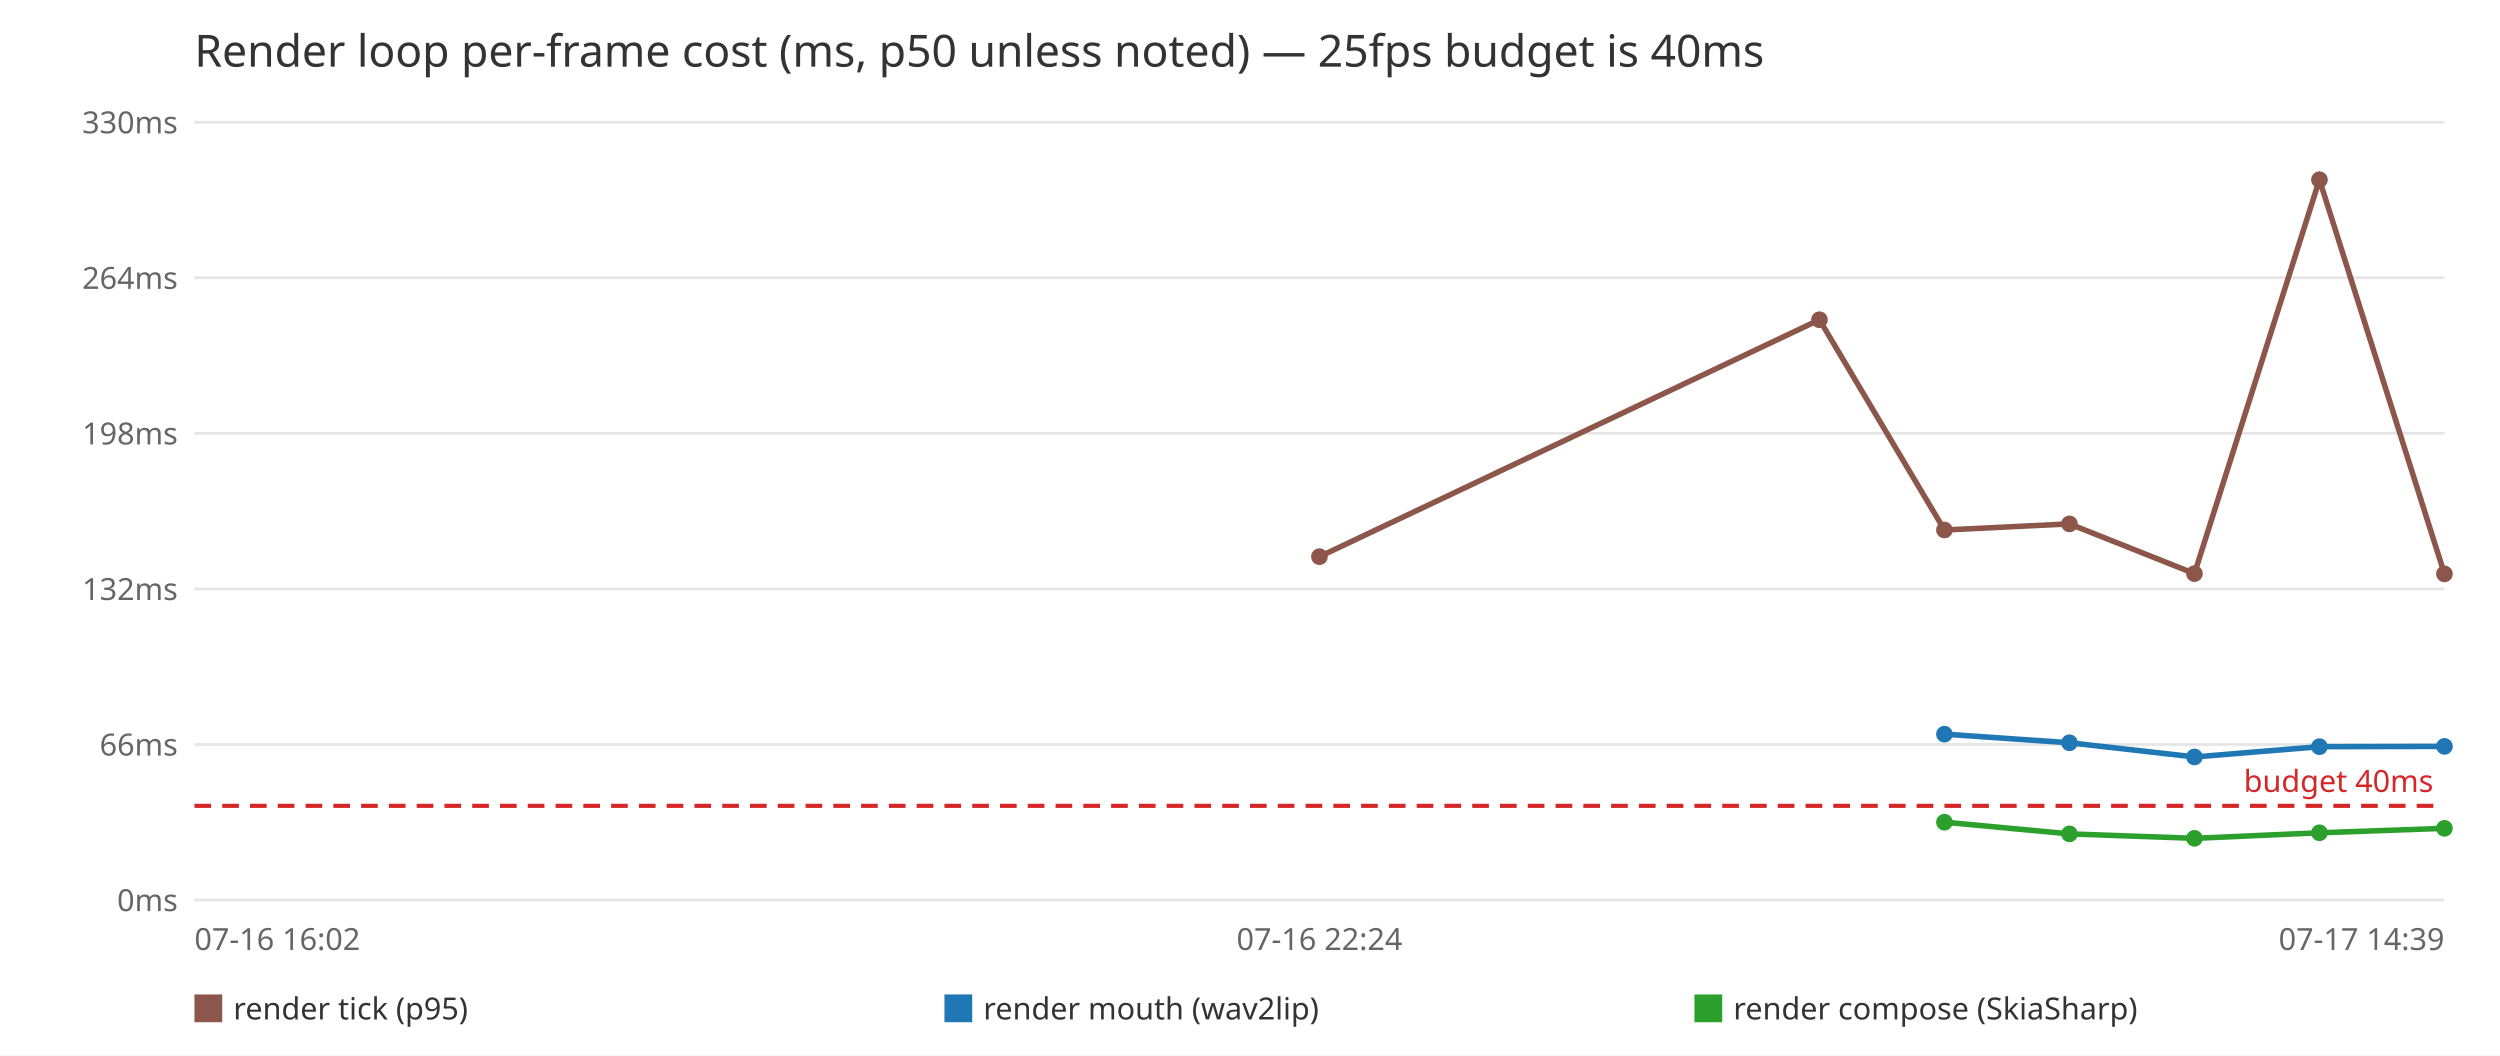
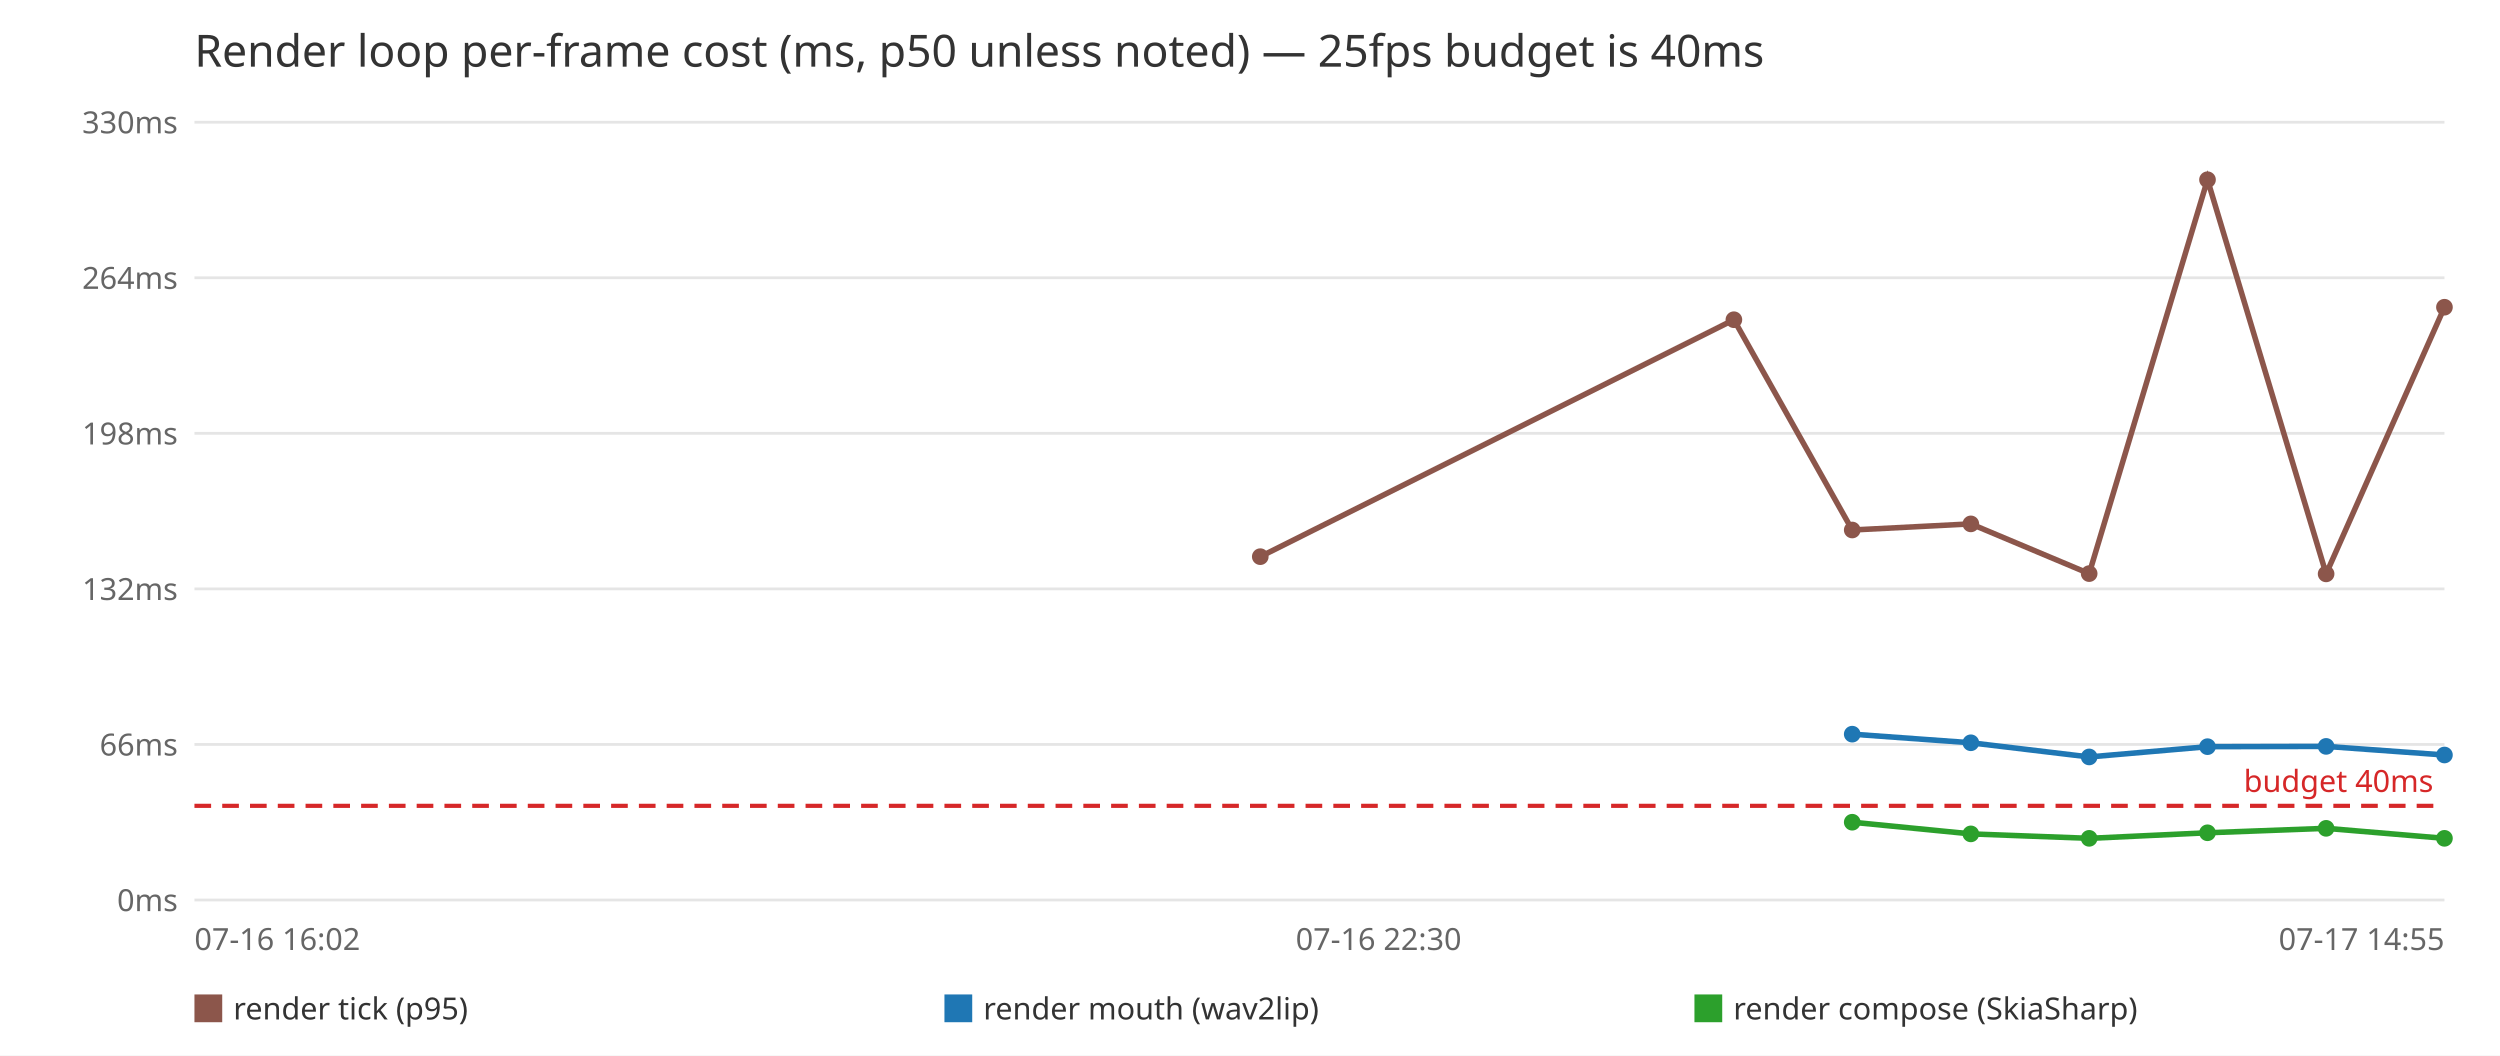
<svg xmlns="http://www.w3.org/2000/svg" width="900" height="380" viewBox="0 0 900 380" font-family="sans-serif">
  <rect width="900" height="380" fill="white" />
  <text x="70" y="24" font-size="16" fill="#333">Render loop per-frame cost (ms, p50 unless noted) — 25fps budget is 40ms</text>
  <line x1="70" y1="324.0" x2="880" y2="324.0" stroke="#e5e5e5" />
  <text x="64" y="328.0" font-size="11" fill="#666" text-anchor="end">0ms</text>
  <line x1="70" y1="268.0" x2="880" y2="268.0" stroke="#e5e5e5" />
  <text x="64" y="272.0" font-size="11" fill="#666" text-anchor="end">66ms</text>
  <line x1="70" y1="212.0" x2="880" y2="212.0" stroke="#e5e5e5" />
  <text x="64" y="216.0" font-size="11" fill="#666" text-anchor="end">132ms</text>
  <line x1="70" y1="156.0" x2="880" y2="156.0" stroke="#e5e5e5" />
  <text x="64" y="160.0" font-size="11" fill="#666" text-anchor="end">198ms</text>
  <line x1="70" y1="100.0" x2="880" y2="100.0" stroke="#e5e5e5" />
  <text x="64" y="104.0" font-size="11" fill="#666" text-anchor="end">264ms</text>
  <line x1="70" y1="44.0" x2="880" y2="44.0" stroke="#e5e5e5" />
  <text x="64" y="48.0" font-size="11" fill="#666" text-anchor="end">330ms</text>
  <line x1="70" y1="290.1" x2="880" y2="290.1" stroke="#d62728" stroke-width="1.5" stroke-dasharray="6,4" />
  <text x="876" y="285.1" font-size="11" fill="#d62728" text-anchor="end">budget 40ms</text>
  <text x="70.0" y="342" font-size="11" fill="#666" text-anchor="start">07-16 16:02</text>
-   <text x="475.0" y="342" font-size="11" fill="#666" text-anchor="middle">07-16 22:24</text>
-   <text x="880.0" y="342" font-size="11" fill="#666" text-anchor="end">07-17 14:39</text>
-   <polyline points="475.0,200.4 655.0,115.1 700.0,190.8 745.0,188.6 790.0,206.5 835.0,64.7 880.0,206.6" fill="none" stroke="#8c564b" stroke-width="2" />
-   <circle cx="475.0" cy="200.4" r="3" fill="#8c564b" />
-   <circle cx="655.0" cy="115.1" r="3" fill="#8c564b" />
-   <circle cx="700.0" cy="190.8" r="3" fill="#8c564b" />
-   <circle cx="745.0" cy="188.6" r="3" fill="#8c564b" />
-   <circle cx="790.0" cy="206.5" r="3" fill="#8c564b" />
-   <circle cx="835.0" cy="64.7" r="3" fill="#8c564b" />
-   <circle cx="880.0" cy="206.6" r="3" fill="#8c564b" />
+   <text x="496.3" y="342" font-size="11" fill="#666" text-anchor="middle">07-16 22:30</text>
+   <text x="880.0" y="342" font-size="11" fill="#666" text-anchor="end">07-17 14:55</text>
+   <polyline points="453.7,200.4 624.2,115.1 666.8,190.8 709.5,188.6 752.1,206.5 794.7,64.7 837.4,206.6 880.0,110.6" fill="none" stroke="#8c564b" stroke-width="2" />
+   <circle cx="453.7" cy="200.4" r="3" fill="#8c564b" />
+   <circle cx="624.2" cy="115.1" r="3" fill="#8c564b" />
+   <circle cx="666.8" cy="190.8" r="3" fill="#8c564b" />
+   <circle cx="709.5" cy="188.6" r="3" fill="#8c564b" />
+   <circle cx="752.1" cy="206.5" r="3" fill="#8c564b" />
+   <circle cx="794.7" cy="64.7" r="3" fill="#8c564b" />
+   <circle cx="837.4" cy="206.6" r="3" fill="#8c564b" />
+   <circle cx="880.0" cy="110.6" r="3" fill="#8c564b" />
  <rect x="70.0" y="358" width="10" height="10" fill="#8c564b" />
  <text x="84.0" y="367" font-size="11" fill="#333">render tick (p95)</text>
-   <polyline points="700.0,264.3 745.0,267.4 790.0,272.5 835.0,268.8 880.0,268.7" fill="none" stroke="#1f77b4" stroke-width="2" />
-   <circle cx="700.0" cy="264.3" r="3" fill="#1f77b4" />
-   <circle cx="745.0" cy="267.4" r="3" fill="#1f77b4" />
-   <circle cx="790.0" cy="272.5" r="3" fill="#1f77b4" />
-   <circle cx="835.0" cy="268.8" r="3" fill="#1f77b4" />
-   <circle cx="880.0" cy="268.7" r="3" fill="#1f77b4" />
+   <polyline points="666.8,264.3 709.5,267.4 752.1,272.5 794.7,268.8 837.4,268.7 880.0,271.8" fill="none" stroke="#1f77b4" stroke-width="2" />
+   <circle cx="666.8" cy="264.3" r="3" fill="#1f77b4" />
+   <circle cx="709.5" cy="267.4" r="3" fill="#1f77b4" />
+   <circle cx="752.1" cy="272.5" r="3" fill="#1f77b4" />
+   <circle cx="794.7" cy="268.8" r="3" fill="#1f77b4" />
+   <circle cx="837.4" cy="268.7" r="3" fill="#1f77b4" />
+   <circle cx="880.0" cy="271.8" r="3" fill="#1f77b4" />
  <rect x="340.0" y="358" width="10" height="10" fill="#1f77b4" />
  <text x="354.0" y="367" font-size="11" fill="#333">render mouth (wav2lip)</text>
-   <polyline points="700.0,296.0 745.0,300.2 790.0,301.8 835.0,299.8 880.0,298.2" fill="none" stroke="#2ca02c" stroke-width="2" />
-   <circle cx="700.0" cy="296.0" r="3" fill="#2ca02c" />
-   <circle cx="745.0" cy="300.2" r="3" fill="#2ca02c" />
-   <circle cx="790.0" cy="301.8" r="3" fill="#2ca02c" />
-   <circle cx="835.0" cy="299.8" r="3" fill="#2ca02c" />
-   <circle cx="880.0" cy="298.2" r="3" fill="#2ca02c" />
+   <polyline points="666.8,296.0 709.5,300.2 752.1,301.8 794.7,299.8 837.4,298.2 880.0,301.8" fill="none" stroke="#2ca02c" stroke-width="2" />
+   <circle cx="666.8" cy="296.0" r="3" fill="#2ca02c" />
+   <circle cx="709.5" cy="300.2" r="3" fill="#2ca02c" />
+   <circle cx="752.1" cy="301.8" r="3" fill="#2ca02c" />
+   <circle cx="794.7" cy="299.8" r="3" fill="#2ca02c" />
+   <circle cx="837.4" cy="298.2" r="3" fill="#2ca02c" />
+   <circle cx="880.0" cy="301.8" r="3" fill="#2ca02c" />
  <rect x="610.0" y="358" width="10" height="10" fill="#2ca02c" />
  <text x="624.0" y="367" font-size="11" fill="#333">render compose (SkiaSharp)</text>
</svg>
